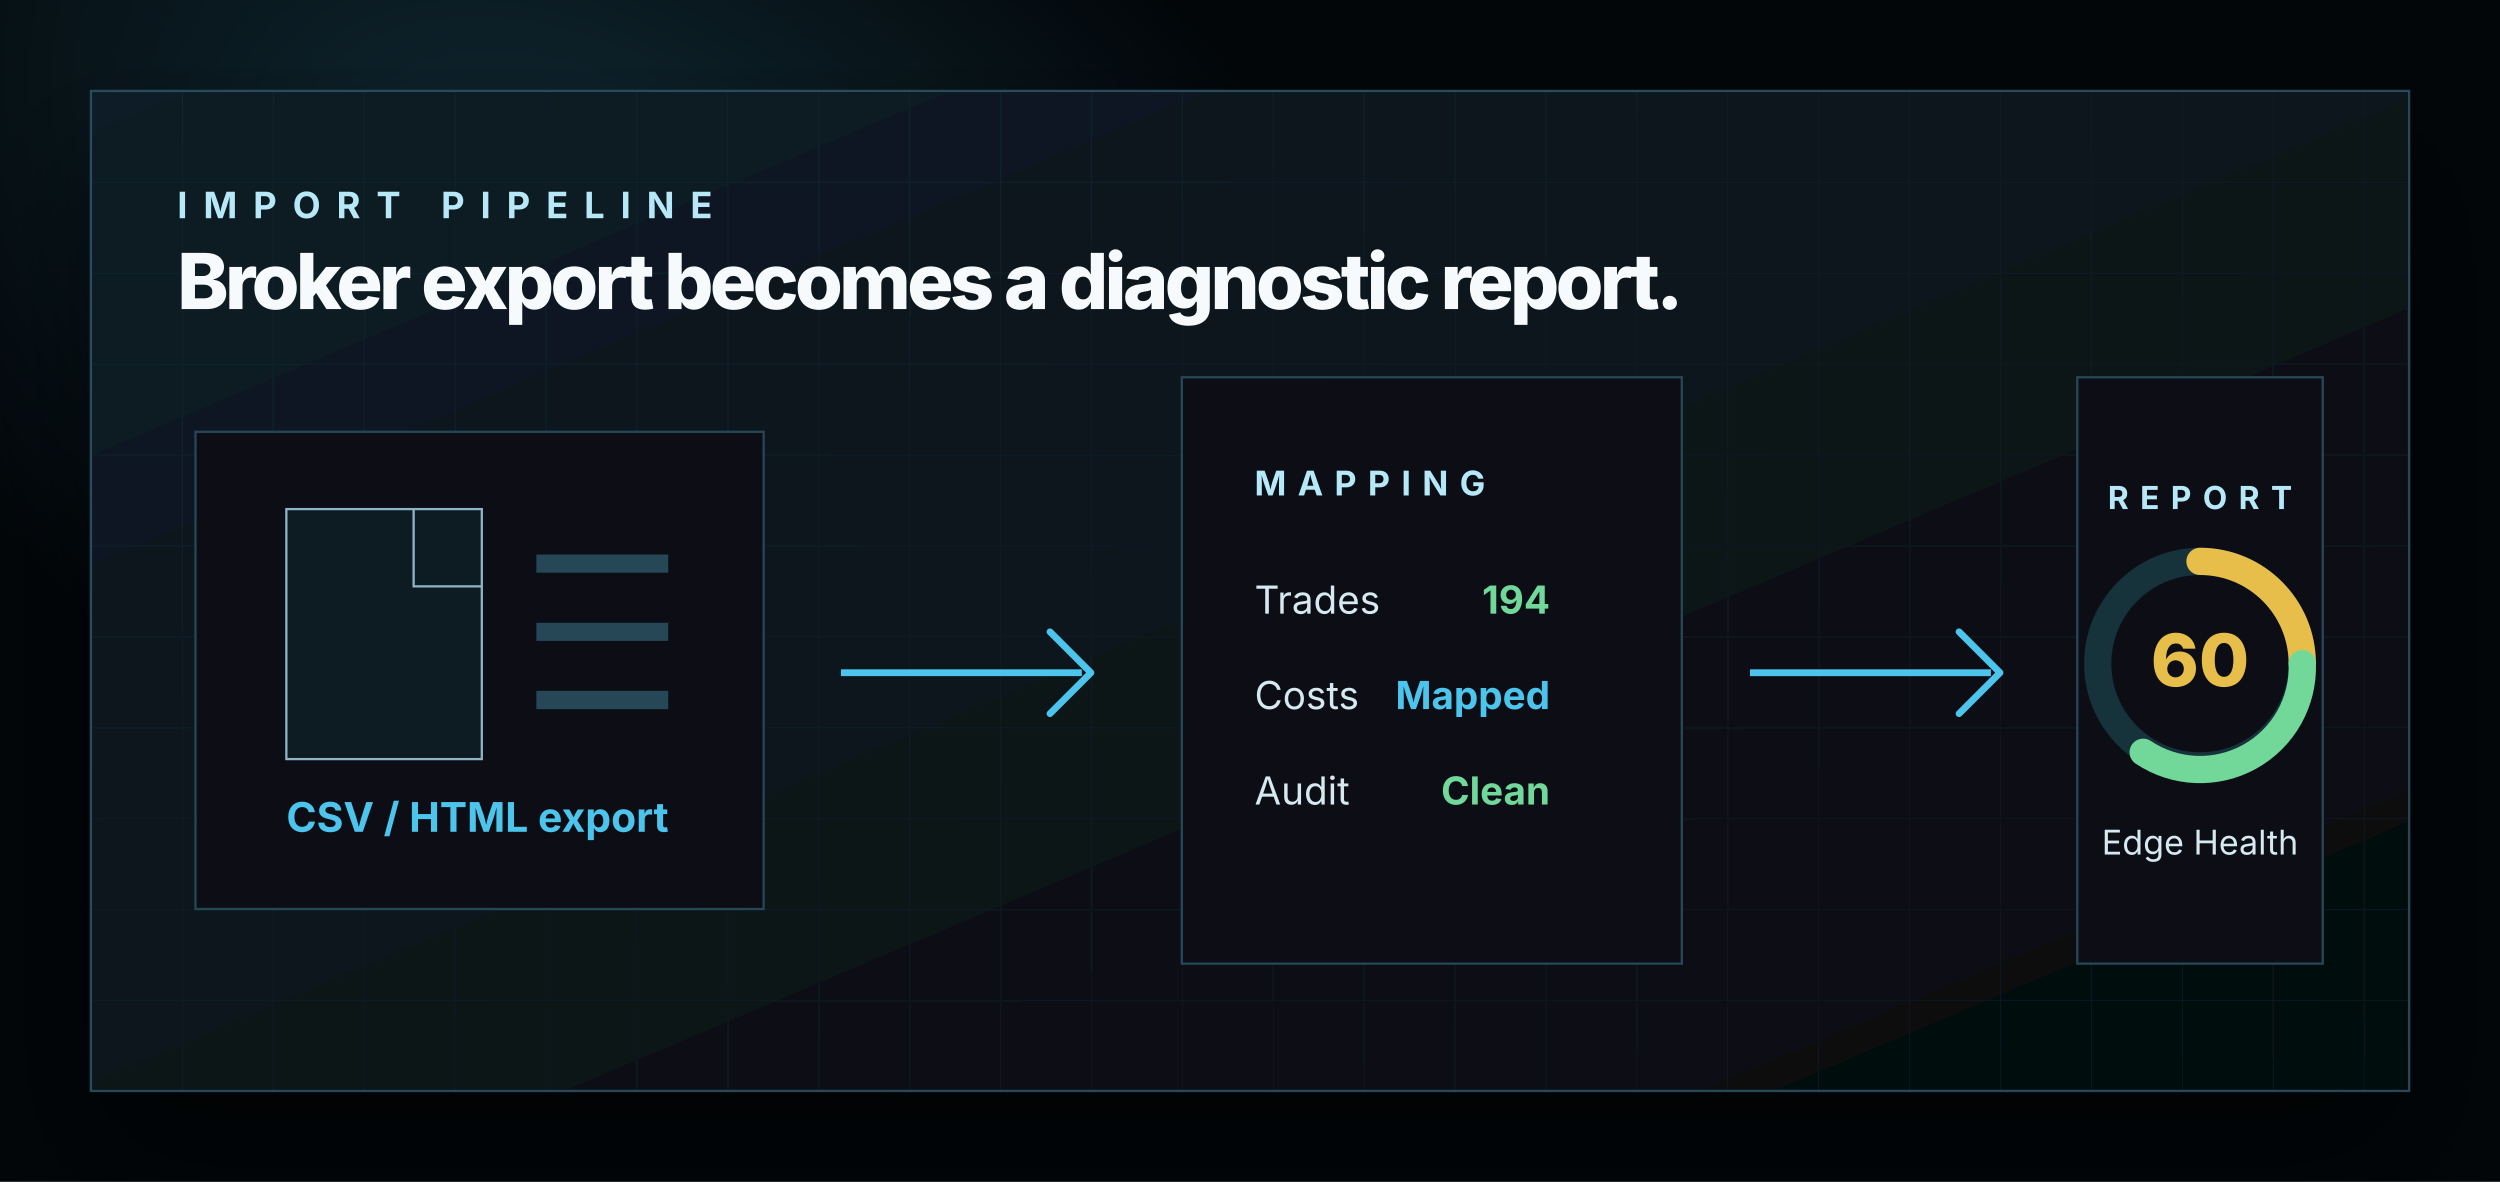
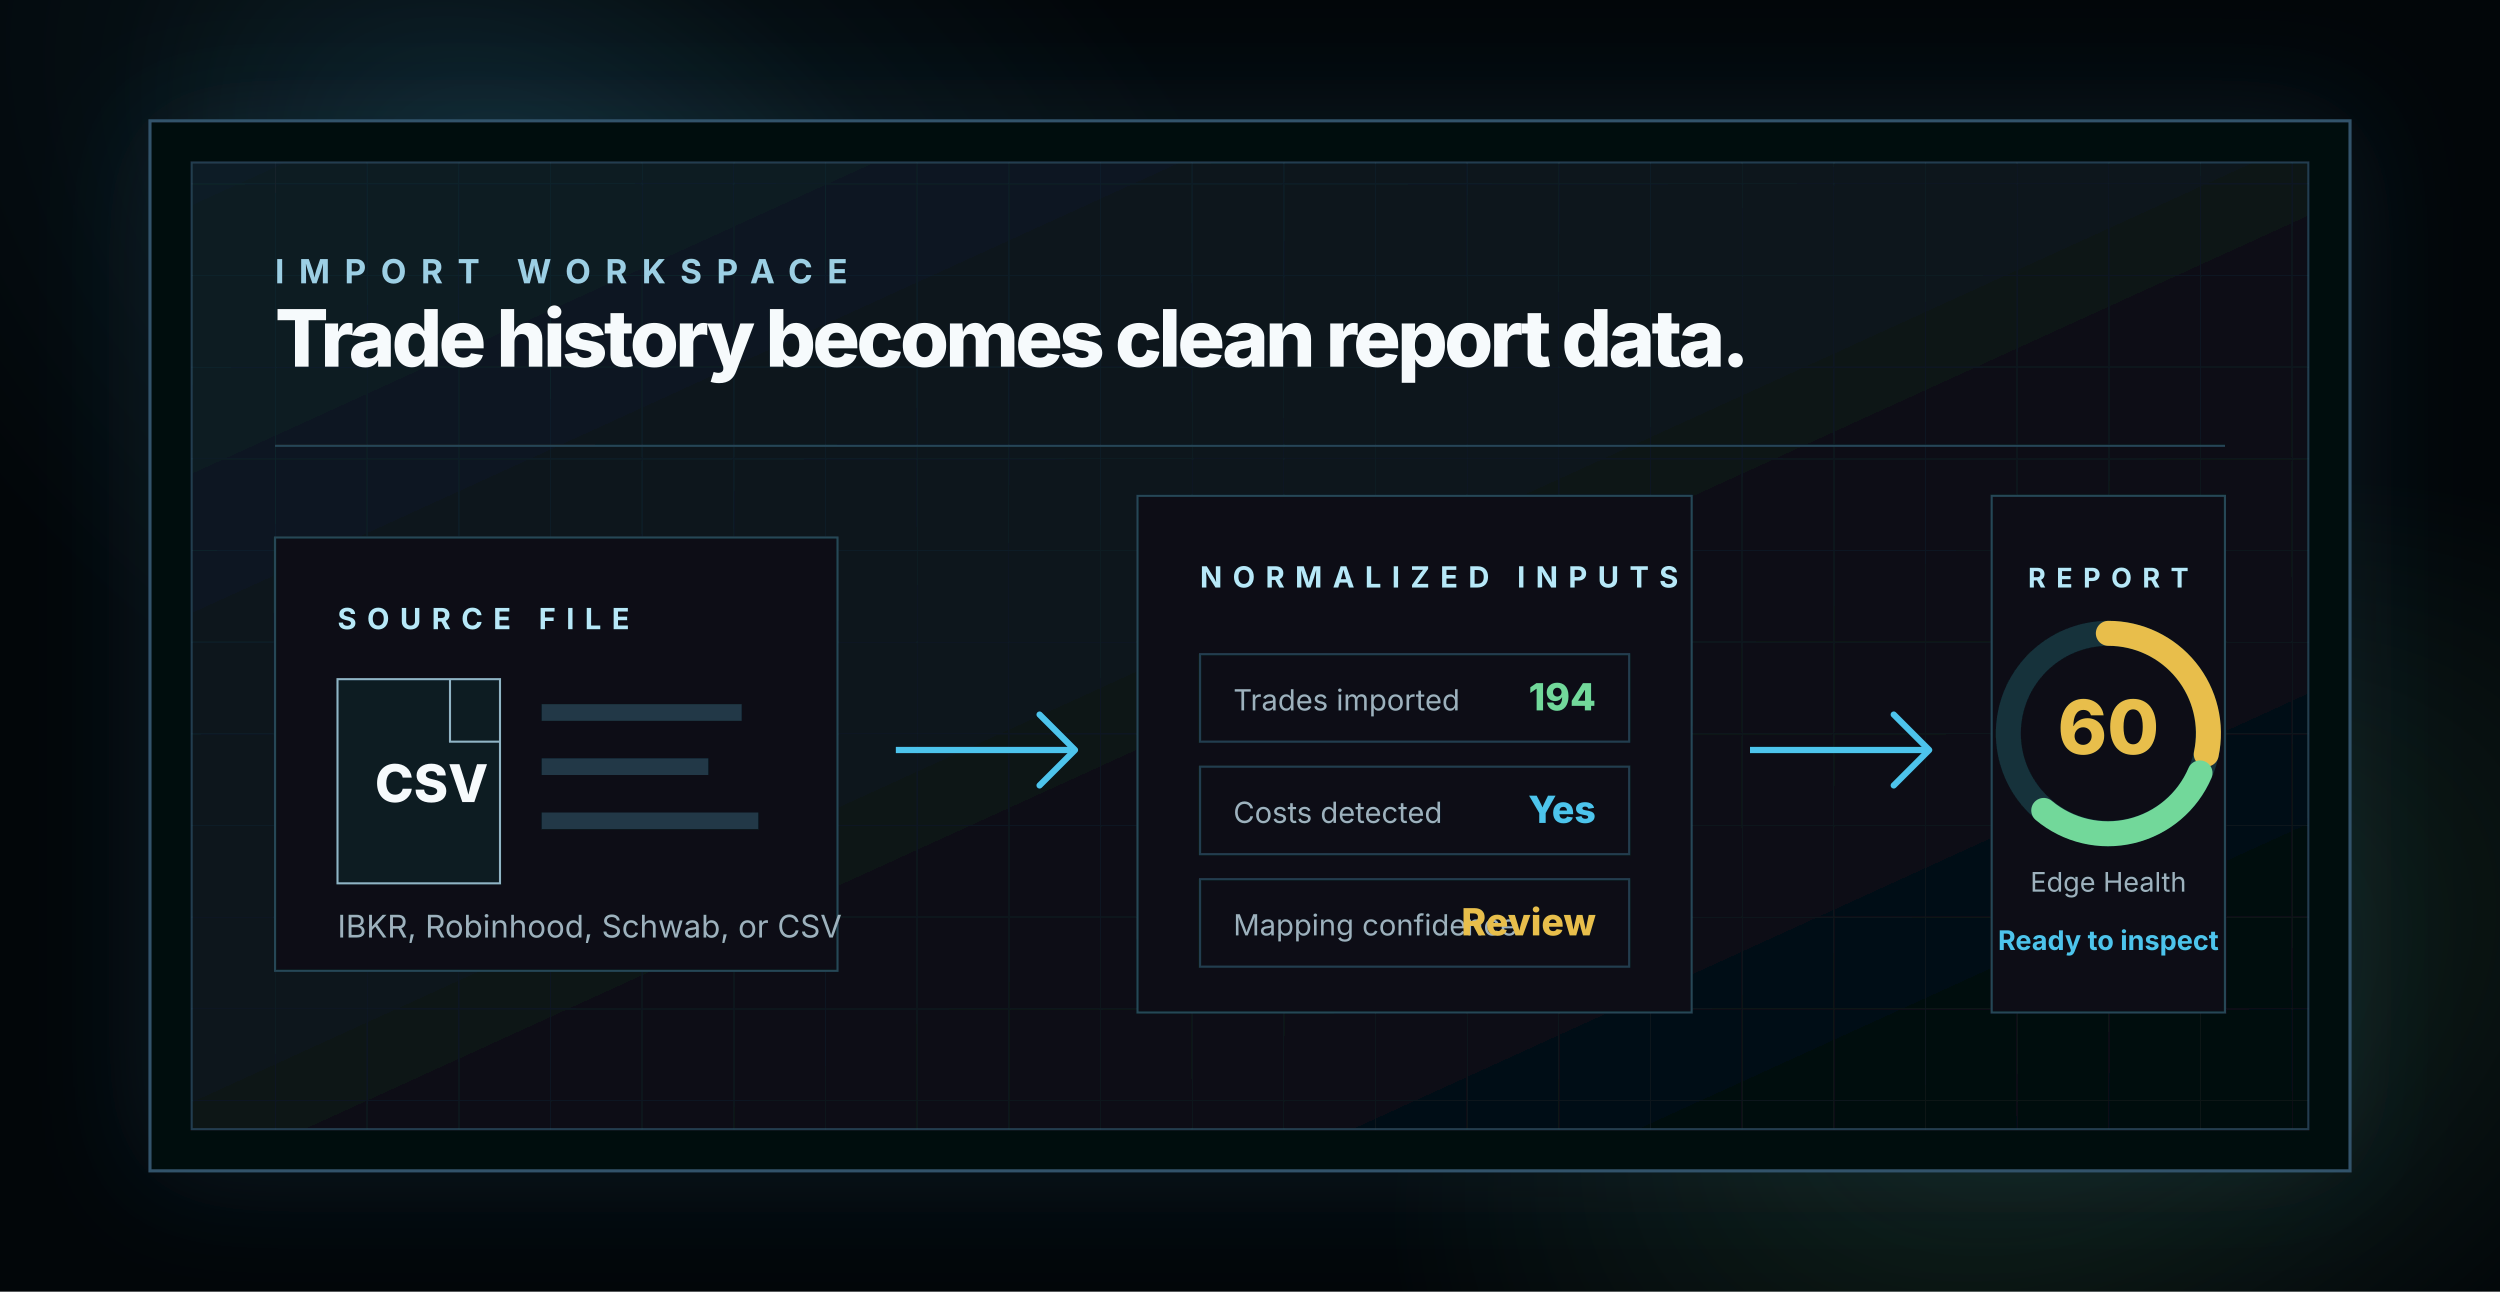
- <svg xmlns="http://www.w3.org/2000/svg" width="1100" height="520" viewBox="0 0 1100 520" fill="none">
+ <svg xmlns="http://www.w3.org/2000/svg" width="1200" height="620" viewBox="0 0 1200 620" fill="none">
  <defs>
    <linearGradient id="panel" x1="0" x2="1" y1="0" y2="1">
      <stop stop-color="#101D25" />
+       <stop offset=".55" stop-color="#081118" />
      <stop offset="1" stop-color="#050A0E" />
    </linearGradient>
-     <radialGradient id="glow" cx="0" cy="0" r="1" gradientUnits="userSpaceOnUse" gradientTransform="translate(270 130) rotate(35) scale(420 260)">
-       <stop stop-color="#4EC4EC" stop-opacity=".2" />
+     <radialGradient id="glowA" cx="0" cy="0" r="1" gradientUnits="userSpaceOnUse" gradientTransform="translate(260 110) rotate(36) scale(420 270)">
+       <stop stop-color="#4EC4EC" stop-opacity=".18" />
+       <stop offset=".55" stop-color="#4EC4EC" stop-opacity=".04" />
      <stop offset="1" stop-color="#4EC4EC" stop-opacity="0" />
    </radialGradient>
-     <pattern id="grid" width="40" height="40" patternUnits="userSpaceOnUse">
-       <path d="M40 0H0V40" stroke="#4EC4EC" stroke-opacity=".05" />
+     <radialGradient id="glowB" cx="0" cy="0" r="1" gradientUnits="userSpaceOnUse" gradientTransform="translate(1000 492) rotate(-28) scale(360 230)">
+       <stop stop-color="#72D89A" stop-opacity=".14" />
+       <stop offset="1" stop-color="#72D89A" stop-opacity="0" />
+     </radialGradient>
+     <pattern id="grid" width="44" height="44" patternUnits="userSpaceOnUse">
+       <path d="M44 0H0V44" stroke="#4EC4EC" stroke-opacity=".045" />
    </pattern>
-     <filter id="shadow" x="-10%" y="-20%" width="120%" height="150%">
-       <feDropShadow dx="0" dy="30" stdDeviation="30" flood-color="#000" flood-opacity=".55" />
+     <filter id="shadow" x="-8%" y="-18%" width="116%" height="140%" color-interpolation-filters="sRGB">
+       <feDropShadow dx="0" dy="34" stdDeviation="36" flood-color="#000000" flood-opacity=".62" />
+       <feDropShadow dx="0" dy="0" stdDeviation="28" flood-color="#4EC4EC" flood-opacity=".11" />
    </filter>
  </defs>
-   <rect width="1100" height="520" fill="#020609" />
-   <rect width="1100" height="520" fill="url(#glow)" />
+   <rect width="1200" height="620" fill="#020609" />
+   <rect width="1200" height="620" fill="url(#glowA)" />
+   <rect width="1200" height="620" fill="url(#glowB)" />
  <g filter="url(#shadow)">
-     <rect x="40" y="40" width="1020" height="440" fill="url(#panel)" stroke="#294757" />
-     <rect x="40" y="40" width="1020" height="440" fill="url(#grid)" />
-     <text x="78" y="96" fill="#B7E8F8" font-family="Inter, Arial, sans-serif" font-size="16" font-weight="700" letter-spacing="7">IMPORT PIPELINE</text>
-     <text x="78" y="136" fill="#F6FAFC" font-family="Inter, Arial, sans-serif" font-size="34" font-weight="760" letter-spacing="-1.6">Broker export becomes a diagnostic report.</text>
+     <rect x="72" y="58" width="1056" height="504" fill="#04080C" stroke="#31536A" stroke-width="1.5" />
+     <rect x="92" y="78" width="1016" height="464" fill="url(#panel)" stroke="#243E4F" />
+     <rect x="92" y="78" width="1016" height="464" fill="url(#grid)" />
+     <text x="132" y="136" fill="#9CCFE4" font-family="Inter, Arial, sans-serif" font-size="16" font-weight="700" letter-spacing="7">IMPORT WORKSPACE</text>
+     <text x="132" y="176" fill="#F6FAFC" font-family="Inter, Arial, sans-serif" font-size="38" font-weight="760" letter-spacing="-1.7">Trade history becomes clean report data.</text>
+     <path d="M132 214H1068" stroke="#274456" />
    <g>
-       <rect x="86" y="190" width="250" height="210" fill="#071017" stroke="#284657" />
-       <rect x="126" y="224" width="86" height="110" fill="#0E1C24" stroke="#8FB4C5" />
-       <path d="M182 224V258H212" stroke="#8FB4C5" />
-       <text x="126" y="366" fill="#4EC4EC" font-family="Inter, Arial, sans-serif" font-size="18" font-weight="750">CSV / HTML export</text>
-       <path d="M236 248H294M236 278H294M236 308H294" stroke="#284657" stroke-width="8" />
+       <rect x="132" y="258" width="270" height="208" fill="#071017" stroke="#284657" />
+       <text x="162" y="302" fill="#B7E8F8" font-family="Inter, Arial, sans-serif" font-size="14" font-weight="750" letter-spacing="5">SOURCE FILE</text>
+       <rect x="162" y="326" width="78" height="98" fill="#0D1B23" stroke="#90B4C5" />
+       <path d="M216 326V356H240" stroke="#90B4C5" />
+       <text x="180" y="385" fill="#F6FAFC" font-family="Inter, Arial, sans-serif" font-size="25" font-weight="760">CSV</text>
+       <path d="M260 342H356M260 368H340M260 394H364" stroke="#203746" stroke-width="8" />
+       <text x="162" y="450" fill="#9EB1BD" font-family="Inter, Arial, sans-serif" font-size="15">IBKR, Robinhood, Schwab, or CSV</text>
    </g>
-     <path d="M370 296H476" stroke="#4EC4EC" stroke-width="3" />
-     <path d="M462 278L480 296L462 314" stroke="#4EC4EC" stroke-width="3" stroke-linecap="round" stroke-linejoin="round" />
+     <path d="M430 360H514" stroke="#4EC4EC" stroke-width="3" />
+     <path d="M499 343L516 360L499 377" stroke="#4EC4EC" stroke-width="3" stroke-linecap="round" stroke-linejoin="round" />
    <g>
-       <rect x="520" y="166" width="220" height="258" fill="#071017" stroke="#284657" />
-       <text x="552" y="218" fill="#B7E8F8" font-family="Inter, Arial, sans-serif" font-size="15" font-weight="700" letter-spacing="5">MAPPING</text>
-       <g font-family="Inter, Arial, sans-serif" font-size="17">
-         <text x="552" y="270" fill="#D7E8F0">Trades</text>
-         <text x="682" y="270" text-anchor="end" fill="#72D89A" font-weight="750">194</text>
-         <text x="552" y="312" fill="#D7E8F0">Costs</text>
-         <text x="682" y="312" text-anchor="end" fill="#4EC4EC" font-weight="750">Mapped</text>
-         <text x="552" y="354" fill="#D7E8F0">Audit</text>
-         <text x="682" y="354" text-anchor="end" fill="#72D89A" font-weight="750">Clean</text>
+       <rect x="546" y="238" width="266" height="248" fill="#071017" stroke="#284657" />
+       <text x="576" y="282" fill="#B7E8F8" font-family="Inter, Arial, sans-serif" font-size="14" font-weight="750" letter-spacing="5">NORMALIZED INPUTS</text>
+       <g font-family="Inter, Arial, sans-serif">
+         <rect x="576" y="314" width="206" height="42" fill="#081018" stroke="#243E4F" />
+         <text x="592" y="341" fill="#9EB1BD" font-size="14">Trades imported</text>
+         <text x="766" y="341" fill="#72D89A" font-size="18" font-weight="760" text-anchor="end">194</text>
+         <rect x="576" y="368" width="206" height="42" fill="#081018" stroke="#243E4F" />
+         <text x="592" y="395" fill="#9EB1BD" font-size="14">Costs detected</text>
+         <text x="766" y="395" fill="#4EC4EC" font-size="18" font-weight="760" text-anchor="end">Yes</text>
+         <rect x="576" y="422" width="206" height="42" fill="#081018" stroke="#243E4F" />
+         <text x="592" y="449" fill="#9EB1BD" font-size="14">Mapping confidence</text>
+         <text x="766" y="449" fill="#E8BE4C" font-size="18" font-weight="760" text-anchor="end">Review</text>
      </g>
    </g>
-     <path d="M770 296H876" stroke="#4EC4EC" stroke-width="3" />
-     <path d="M862 278L880 296L862 314" stroke="#4EC4EC" stroke-width="3" stroke-linecap="round" stroke-linejoin="round" />
+     <path d="M840 360H924" stroke="#4EC4EC" stroke-width="3" />
+     <path d="M909 343L926 360L909 377" stroke="#4EC4EC" stroke-width="3" stroke-linecap="round" stroke-linejoin="round" />
    <g>
-       <rect x="914" y="166" width="108" height="258" fill="#071017" stroke="#284657" />
-       <text x="968" y="224" text-anchor="middle" fill="#B7E8F8" font-family="Inter, Arial, sans-serif" font-size="14" font-weight="700" letter-spacing="5">REPORT</text>
-       <circle cx="968" cy="292" r="45" stroke="#17303B" stroke-width="12" />
-       <path d="M968 247A45 45 0 0 1 1013 292" stroke="#E8BE4C" stroke-width="12" stroke-linecap="round" />
-       <path d="M1013 292A45 45 0 0 1 943 331" stroke="#72D89A" stroke-width="12" stroke-linecap="round" />
-       <text x="968" y="302" text-anchor="middle" fill="#E8BE4C" font-family="Inter, Arial, sans-serif" font-size="32" font-weight="760">60</text>
-       <text x="968" y="376" text-anchor="middle" fill="#D7E8F0" font-family="Inter, Arial, sans-serif" font-size="15">Edge Health</text>
+       <rect x="956" y="238" width="112" height="248" fill="#071017" stroke="#284657" />
+       <text x="1012" y="282" fill="#B7E8F8" font-family="Inter, Arial, sans-serif" font-size="13" font-weight="750" letter-spacing="5" text-anchor="middle">REPORT</text>
+       <circle cx="1012" cy="352" r="48" stroke="#17303B" stroke-width="12" />
+       <path d="M1012 304A48 48 0 0 1 1059 362" stroke="#E8BE4C" stroke-width="12" stroke-linecap="round" />
+       <path d="M1056 371A48 48 0 0 1 981 389" stroke="#72D89A" stroke-width="12" stroke-linecap="round" />
+       <text x="1012" y="362" fill="#E8BE4C" font-family="Inter, Arial, sans-serif" font-size="36" font-weight="780" text-anchor="middle">60</text>
+       <text x="1012" y="428" fill="#9EB1BD" font-family="Inter, Arial, sans-serif" font-size="13" text-anchor="middle">Edge Health</text>
+       <text x="1012" y="456" fill="#4EC4EC" font-family="Inter, Arial, sans-serif" font-size="13" font-weight="750" text-anchor="middle">Ready to inspect</text>
    </g>
  </g>
</svg>
